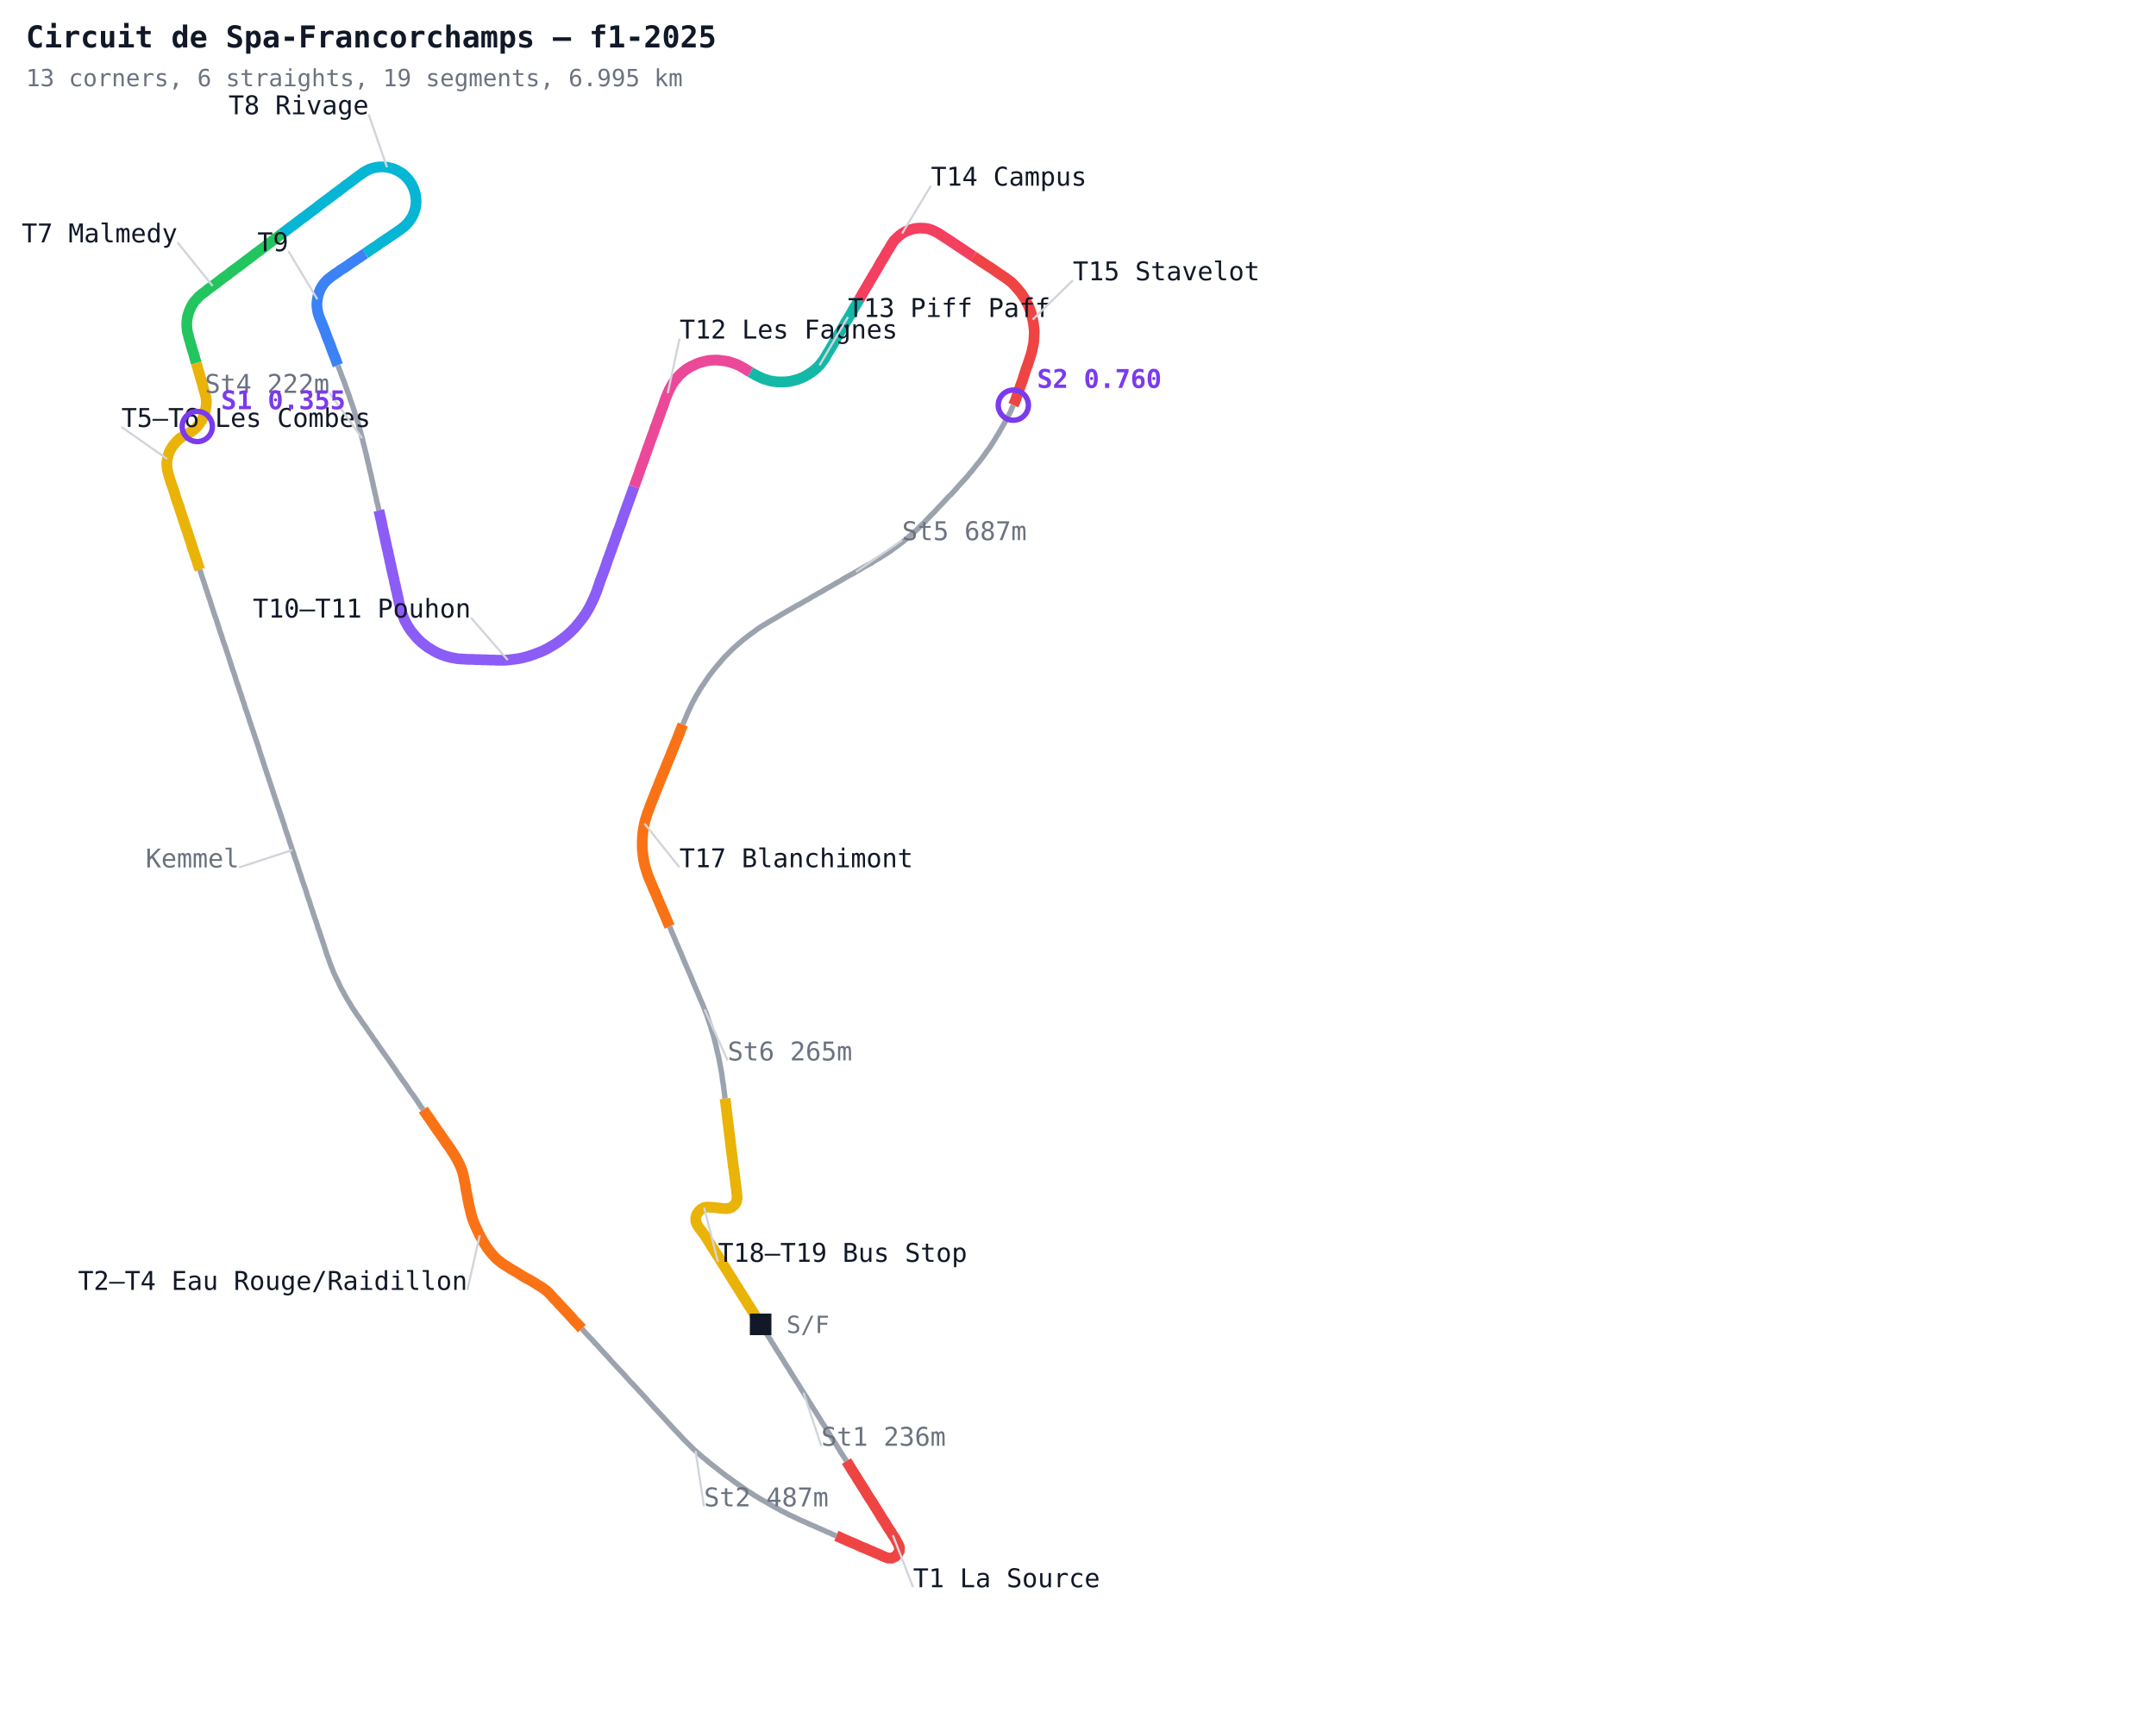
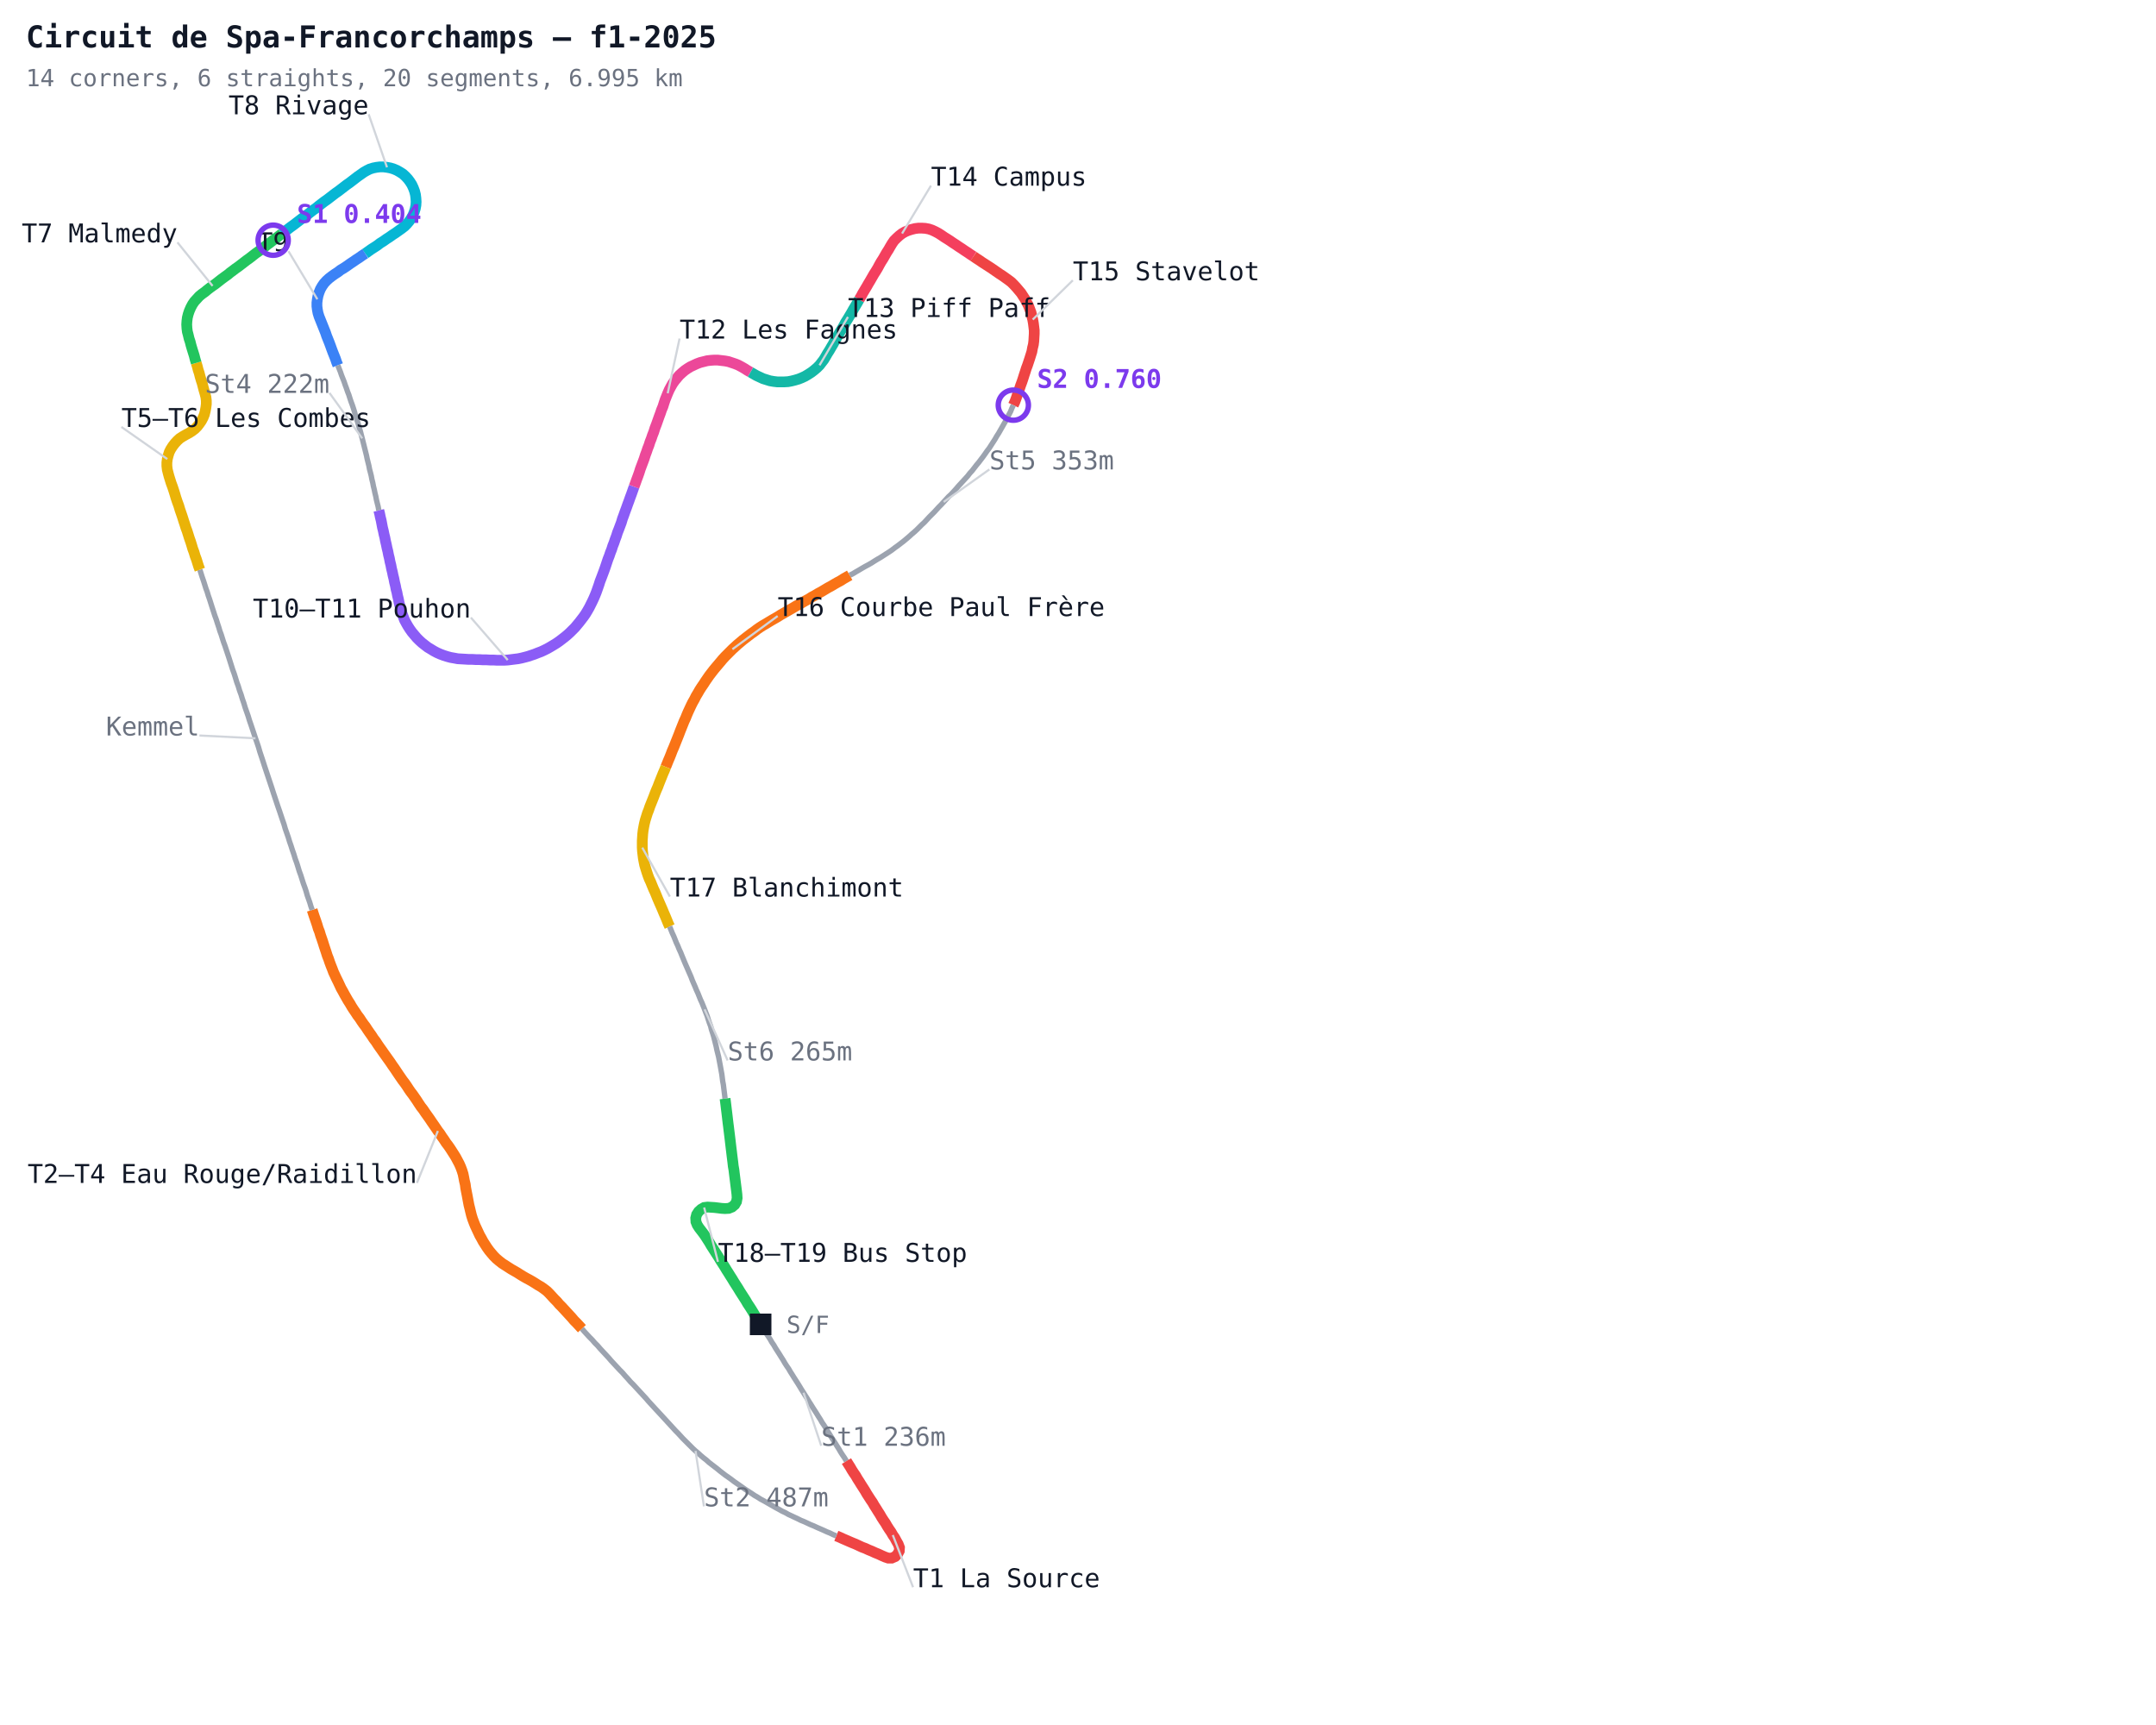
<svg xmlns="http://www.w3.org/2000/svg" width="1000" height="800" viewBox="0 0 1000 800">
  <defs>
    <style>
      .name { font-family: monospace; font-size: 12px; }
      .sector { font-family: monospace; font-size: 12px; fill: #7c3aed; font-weight: bold; }
      .title { font-family: monospace; font-size: 14px; fill: #111827; font-weight: bold; }
      .sub { font-family: monospace; font-size: 11px; fill: #6b7280; }
    </style>
  </defs>
  <rect width="1000" height="800" fill="#ffffff" />
  <polyline fill="none" stroke="#9ca3af" stroke-width="2.5" points="352.8,614.2 353.7,615.6 354.5,616.9 355.4,618.4 356.3,619.7 357.2,621.1 358.0,622.5 358.9,623.8 359.7,625.2 360.6,626.6 361.5,628.0 362.3,629.3 363.2,630.7 364.0,632.1 364.9,633.5 365.8,634.8 366.6,636.2 367.5,637.6 368.3,638.9 369.2,640.3 370.1,641.7 370.9,643.0 371.8,644.5 372.7,645.9 373.5,647.2 374.4,648.6 375.3,650.1 376.2,651.5 377.0,652.8 377.9,654.2 378.8,655.6 379.6,656.9 380.5,658.3 381.3,659.7 382.2,661.0 383.1,662.4 383.9,663.8 384.8,665.2 385.6,666.5 386.5,667.9 387.4,669.3 388.2,670.6 389.1,672.0 389.9,673.4 390.8,674.8 391.7,676.1 392.6,677.6" />
  <polyline fill="none" stroke="#ef4444" stroke-width="5" points="392.6,677.6 393.4,678.9 394.3,680.3 395.1,681.7 396.0,683.1 396.9,684.4 397.7,685.8 398.6,687.2 399.4,688.5 400.3,689.9 401.2,691.3 402.0,692.7 402.9,694.1 403.8,695.5 404.7,696.8 405.5,698.2 406.4,699.6 407.2,700.9 408.1,702.3 408.9,703.7 409.8,705.1 410.7,706.4 411.5,707.8 412.4,709.2 413.3,710.5 414.1,711.9 415.0,713.2 415.8,714.7 416.6,716.1 417.2,717.7 417.1,719.3 416.3,720.8 415.2,721.9 413.6,722.6 412.0,722.6 410.5,722.1 408.9,721.4 407.4,720.7 405.9,720.1 404.4,719.4 402.9,718.8 401.4,718.1 399.8,717.5 398.3,716.8 396.8,716.1 395.3,715.5 393.9,714.9 392.3,714.2 390.9,713.6 389.4,712.9 387.9,712.3" />
  <polyline fill="none" stroke="#9ca3af" stroke-width="2.5" points="387.9,712.3 386.4,711.7 385.0,711.0 383.5,710.4 382.0,709.7 380.4,709.0 379.0,708.4 377.5,707.7 376.0,707.1 374.5,706.4 373.0,705.7 371.5,705.1 370.1,704.4 368.6,703.7 367.1,703.0 365.6,702.3 364.2,701.5 362.7,700.8 361.3,700.0 359.8,699.2 358.4,698.4 357.0,697.6 355.6,696.8 354.2,696.0 352.7,695.2 351.3,694.3 349.9,693.5 348.6,692.6 347.2,691.7 345.8,690.8 344.5,689.9 343.1,688.9 341.8,688.0 340.5,687.1 339.2,686.1 337.8,685.1 336.5,684.2 335.2,683.2 333.9,682.2 332.7,681.2 331.4,680.2 330.1,679.2 328.8,678.2 327.6,677.1 326.3,676.1 325.0,675.0 323.8,673.9 322.6,672.9 321.4,671.8 320.2,670.6 319.0,669.4 317.9,668.3 316.7,667.1 315.6,665.9 314.5,664.7 313.4,663.6 312.3,662.4 311.2,661.2 310.1,660.0 309.0,658.8 307.9,657.6 306.7,656.3 305.5,655.0 304.2,653.6 303.1,652.4 302.0,651.2 300.8,649.9 299.7,648.6 298.5,647.3 297.3,646.0 296.1,644.7 294.9,643.4 293.7,642.1 292.4,640.8 291.2,639.4 289.9,638.0 288.7,636.6 287.4,635.3 286.1,633.9 284.8,632.5 283.5,631.1 282.3,629.7 281.0,628.3 279.7,626.9 278.4,625.5 277.2,624.1 275.9,622.8 274.7,621.4 273.4,620.1 272.2,618.8 271.0,617.5 269.9,616.2" />
-   <polyline fill="none" stroke="#f97316" stroke-width="5" points="269.9,616.2 268.7,614.9 267.5,613.6 266.3,612.4 265.2,611.1 264.1,609.9 263.0,608.7 261.8,607.4 260.6,606.1 259.4,604.9 258.3,603.6 257.1,602.4 256.0,601.2 254.9,600.0 253.7,598.8 252.4,597.8 251.0,596.8 249.6,596.0 248.2,595.1 246.9,594.3 245.5,593.5 244.0,592.7 242.6,591.9 241.3,591.1 239.9,590.2 238.5,589.4 237.1,588.6 235.7,587.7 234.3,586.8 232.9,585.9 231.5,584.8 230.2,583.7 229.0,582.5 227.9,581.2 226.9,580.0 225.9,578.6 225.0,577.2 224.1,575.8 223.3,574.3 222.5,572.9 221.8,571.4 221.1,569.9 220.4,568.4 219.8,566.9 219.2,565.3 218.7,563.7 218.3,562.1 217.9,560.4 217.5,558.8 217.2,557.2 216.9,555.6 216.6,554.0 216.3,552.5 216.0,550.9 215.8,549.3 215.4,547.6 215.1,546.0 214.8,544.5 214.3,542.9 213.7,541.3 213.0,539.7 212.2,538.2 211.4,536.7 210.6,535.4 209.7,534.0 208.8,532.6 207.9,531.3 206.9,530.0 206.0,528.6 205.0,527.2 204.1,525.8 203.1,524.5 202.1,523.0 201.2,521.7 200.3,520.4 199.3,518.9 198.3,517.5 197.3,516.1 196.3,514.6" />
-   <polyline fill="none" stroke="#9ca3af" stroke-width="2.5" points="196.3,514.6 195.2,513.2 194.2,511.7 193.3,510.3 192.4,509.0 191.5,507.7 190.5,506.4 189.6,505.1 188.7,503.7 187.8,502.4 186.8,501.1 185.9,499.8 185.0,498.5 184.0,497.0 183.0,495.5 182.0,494.1 181.0,492.6 180.0,491.2 179.0,489.8 178.0,488.4 177.1,487.1 176.1,485.7 175.2,484.4 174.3,483.0 173.3,481.7 172.4,480.3 171.4,478.9 170.5,477.6 169.6,476.2 168.6,474.9 167.7,473.6 166.8,472.2 165.8,470.9 164.9,469.5 164.0,468.2 163.1,466.8 162.3,465.4 161.4,464.0 160.6,462.6 159.8,461.2 159.0,459.7 158.2,458.3 157.5,456.8 156.8,455.3 156.1,453.9 155.4,452.4 154.7,450.9 154.1,449.3 153.5,447.8 152.9,446.2 152.4,444.7 151.8,443.2 151.3,441.6 150.8,440.1 150.3,438.6 149.8,437.0 149.3,435.5 148.7,433.8 148.2,432.1 147.6,430.6 147.1,428.9 146.5,427.1 145.8,425.1 145.3,423.6 144.8,422.0 144.2,420.3 143.7,418.6 143.1,416.9 142.5,415.2 142.0,413.4 141.4,411.6 140.7,409.7 140.1,407.8 139.5,405.9 138.8,404.0 138.2,402.0 137.6,400.1 136.9,398.2 136.3,396.2 135.6,394.2 135.0,392.3 134.3,390.3 133.7,388.3 133.0,386.3 132.3,384.3 131.7,382.2 131.0,380.2 130.3,378.1 129.6,376.0 128.9,374.0 128.2,371.9 127.5,369.8 126.8,367.7 126.1,365.5 125.4,363.4 124.7,361.3 124.0,359.2 123.3,357.1 122.6,355.0 121.9,352.8 121.2,350.7 120.5,348.6 119.9,346.5 119.2,344.4 118.5,342.4 117.8,340.3 117.1,338.2 116.4,336.1 115.7,334.1 115.1,332.1 114.4,330.1 113.7,328.1 113.1,326.1 112.4,324.1 111.8,322.1 111.1,320.2 110.5,318.2 109.8,316.3 109.2,314.3 108.6,312.4 107.9,310.5 107.3,308.6 106.7,306.7 106.1,304.8 105.5,303.0 104.9,301.2 104.3,299.4 103.7,297.8 103.1,295.9 102.6,294.3 102.0,292.7 101.5,291.0 100.9,289.2 100.3,287.3 99.6,285.4 99.0,283.5 98.4,281.7 97.8,279.8 97.2,277.9 96.6,276.2 96.1,274.5 95.5,272.9 95.0,271.3 94.4,269.4 93.7,267.4 93.2,265.8 92.7,264.2" />
+   <polyline fill="none" stroke="#f97316" stroke-width="5" points="269.9,616.2 268.7,614.9 267.5,613.6 266.3,612.4 265.2,611.1 264.1,609.9 263.0,608.7 261.8,607.4 260.6,606.1 259.4,604.9 258.3,603.6 257.1,602.4 256.0,601.2 254.9,600.0 253.7,598.8 252.4,597.8 251.0,596.8 249.6,596.0 248.2,595.1 246.9,594.3 245.5,593.5 244.0,592.7 242.6,591.9 241.3,591.1 239.9,590.2 238.5,589.4 237.1,588.6 235.7,587.7 234.3,586.8 232.9,585.9 231.5,584.8 230.2,583.7 229.0,582.5 227.9,581.2 226.9,580.0 225.9,578.6 225.0,577.2 224.1,575.8 223.3,574.3 222.5,572.9 221.8,571.4 221.1,569.9 220.4,568.4 219.8,566.9 219.2,565.3 218.7,563.7 218.3,562.1 217.9,560.4 217.5,558.8 217.2,557.2 216.9,555.6 216.6,554.0 216.3,552.5 216.0,550.9 215.8,549.3 215.4,547.6 215.1,546.0 214.8,544.5 214.3,542.9 213.7,541.3 213.0,539.7 212.2,538.2 211.4,536.7 210.6,535.4 209.7,534.0 208.8,532.6 207.9,531.3 206.9,530.0 206.0,528.6 205.0,527.2 204.1,525.8 203.1,524.5 202.1,523.0 201.2,521.7 200.3,520.4 199.3,518.9 198.3,517.5 197.3,516.1 196.3,514.6 195.2,513.2 194.2,511.7 193.3,510.3 192.4,509.0 191.5,507.7 190.5,506.4 189.6,505.1 188.7,503.7 187.8,502.4 186.8,501.1 185.9,499.8 185.0,498.5 184.0,497.0 183.0,495.5 182.0,494.1 181.0,492.6 180.0,491.2 179.0,489.8 178.0,488.4 177.1,487.1 176.1,485.7 175.2,484.4 174.3,483.0 173.3,481.7 172.4,480.3 171.4,478.9 170.5,477.6 169.6,476.2 168.6,474.9 167.7,473.6 166.8,472.2 165.8,470.9 164.9,469.5 164.0,468.2 163.1,466.8 162.3,465.4 161.4,464.0 160.6,462.6 159.8,461.2 159.0,459.7 158.2,458.3 157.5,456.8 156.8,455.3 156.1,453.9 155.4,452.4 154.7,450.9 154.1,449.3 153.5,447.8 152.9,446.2 152.4,444.7 151.8,443.2 151.3,441.6 150.8,440.1 150.3,438.6 149.8,437.0 149.3,435.5 148.7,433.8 148.2,432.1 147.6,430.6 147.1,428.9 146.5,427.1 145.8,425.1 145.3,423.6 144.8,422.0" />
+   <polyline fill="none" stroke="#9ca3af" stroke-width="2.5" points="144.8,422.0 144.2,420.3 143.7,418.6 143.1,416.9 142.5,415.2 142.0,413.4 141.4,411.6 140.7,409.7 140.1,407.8 139.5,405.9 138.8,404.0 138.2,402.0 137.6,400.1 136.9,398.2 136.3,396.2 135.6,394.2 135.0,392.3 134.3,390.3 133.7,388.3 133.0,386.3 132.3,384.3 131.7,382.2 131.0,380.2 130.3,378.1 129.6,376.0 128.9,374.0 128.2,371.9 127.5,369.8 126.8,367.7 126.1,365.5 125.4,363.4 124.7,361.3 124.0,359.2 123.3,357.1 122.6,355.0 121.9,352.8 121.2,350.7 120.5,348.6 119.9,346.5 119.2,344.4 118.5,342.4 117.8,340.3 117.1,338.2 116.4,336.1 115.7,334.1 115.1,332.1 114.4,330.1 113.7,328.1 113.1,326.1 112.4,324.1 111.8,322.1 111.1,320.2 110.5,318.2 109.8,316.3 109.2,314.3 108.6,312.4 107.9,310.5 107.3,308.6 106.7,306.7 106.1,304.8 105.5,303.0 104.9,301.2 104.3,299.4 103.7,297.8 103.1,295.9 102.6,294.3 102.0,292.7 101.5,291.0 100.9,289.2 100.3,287.3 99.6,285.4 99.0,283.5 98.4,281.7 97.8,279.8 97.2,277.9 96.6,276.2 96.1,274.5 95.5,272.9 95.0,271.3 94.4,269.4 93.7,267.4 93.2,265.8 92.7,264.2" />
  <polyline fill="none" stroke="#eab308" stroke-width="5" points="92.7,264.2 92.1,262.6 91.6,261.0 91.1,259.4 90.5,257.8 90.0,256.1 89.4,254.5 88.9,252.8 88.4,251.2 87.8,249.5 87.3,247.9 86.8,246.3 86.2,244.7 85.7,243.1 85.2,241.6 84.7,240.0 84.2,238.5 83.5,236.5 82.9,234.5 82.2,232.6 81.6,230.8 81.1,229.1 80.6,227.5 80.0,225.7 79.4,224.1 78.9,222.5 78.4,220.9 78.0,219.4 77.6,217.8 77.4,216.1 77.4,214.5 77.6,212.9 78.0,211.3 78.5,209.7 79.2,208.3 80.1,206.9 81.1,205.6 82.2,204.4 83.4,203.3 84.8,202.4 86.2,201.6 87.7,200.8 89.1,199.9 90.4,198.9 91.5,197.8 92.5,196.5 93.4,195.2 94.2,193.7 94.8,192.2 95.2,190.6 95.5,189.0 95.7,187.4 95.7,185.8 95.5,184.2 95.1,182.6 94.6,180.9 94.2,179.4 93.8,177.8 93.3,176.3 92.8,174.6 92.4,173.0 91.9,171.5 91.5,169.9 91.0,168.3" />
  <polyline fill="none" stroke="#22c55e" stroke-width="5" points="91.0,168.3 90.5,166.6 90.1,165.0 89.6,163.4 89.1,161.8 88.6,160.1 88.2,158.5 87.7,157.0 87.3,155.3 86.9,153.8 86.7,152.2 86.6,150.5 86.7,148.9 86.9,147.3 87.3,145.7 87.8,144.2 88.5,142.6 89.3,141.1 90.2,139.8 91.3,138.6 92.4,137.4 93.6,136.4 95.0,135.4 96.2,134.4 97.5,133.4 98.6,132.6 99.9,131.7 101.3,130.6 102.7,129.5 104.2,128.4 105.6,127.4 106.8,126.4 107.9,125.6 109.2,124.6 110.5,123.7 111.8,122.7 113.1,121.7 114.4,120.7 115.8,119.7 117.2,118.6 118.6,117.5 119.9,116.6 121.2,115.6 122.6,114.6 123.9,113.5 125.3,112.5 126.7,111.4 128.1,110.4 129.4,109.4 130.7,108.4" />
  <polyline fill="none" stroke="#06b6d4" stroke-width="5" points="130.7,108.4 132.2,107.3 133.5,106.3 134.8,105.3 136.2,104.3 137.5,103.3 138.8,102.3 140.1,101.3 141.4,100.4 142.7,99.4 144.0,98.4 145.3,97.4 146.6,96.5 147.8,95.5 149.1,94.5 150.4,93.5 151.7,92.6 153.0,91.6 154.3,90.6 155.6,89.6 156.9,88.7 158.2,87.7 159.5,86.7 160.8,85.7 162.1,84.8 163.4,83.8 164.7,82.8 166.0,81.8 167.3,80.9 168.7,79.9 170.1,79.1 171.5,78.4 173.1,77.9 174.6,77.6 176.2,77.4 177.9,77.4 179.5,77.6 181.1,77.9 182.7,78.4 184.1,79.0 185.5,79.8 186.9,80.7 188.1,81.8 189.2,83.0 190.1,84.2 191.0,85.6 191.7,87.1 192.3,88.7 192.7,90.3 192.9,91.9 193.0,93.6 192.9,95.2 192.6,96.8 192.1,98.4 191.5,99.9 190.7,101.3 189.8,102.6 188.7,103.9 187.6,105.0 186.3,106.0 184.9,107.0 183.5,108.0 182.1,108.9 180.7,109.9 179.3,110.8 177.9,111.8 176.3,112.8 175.0,113.8 173.6,114.7 172.2,115.6 170.8,116.6 169.4,117.6" />
  <polyline fill="none" stroke="#3b82f6" stroke-width="5" points="169.4,117.6 168.0,118.5 166.6,119.5 165.2,120.4 163.9,121.3 162.4,122.3 161.0,123.3 159.5,124.3 158.0,125.2 156.7,126.2 155.3,127.1 153.9,128.1 152.6,129.1 151.4,130.2 150.3,131.4 149.4,132.7 148.6,134.1 148.0,135.6 147.5,137.2 147.2,138.8 147.0,140.4 147.0,142.0 147.2,143.6 147.5,145.2 148.0,146.8 148.6,148.3 149.2,149.8 149.8,151.3 150.4,152.8 151.0,154.3 151.5,155.8 152.1,157.3 152.7,158.8 153.3,160.4 153.8,161.8 154.4,163.4 155.0,164.9 155.6,166.4 156.1,167.9 156.7,169.4" />
  <polyline fill="none" stroke="#9ca3af" stroke-width="2.5" points="156.7,169.4 157.3,171.0 157.9,172.5 158.4,174.0 159.0,175.5 159.6,177.0 160.1,178.5 160.7,180.1 161.2,181.6 161.8,183.1 162.3,184.7 162.8,186.2 163.4,187.8 163.9,189.3 164.4,190.9 164.8,192.4 165.3,194.0 165.8,195.5 166.3,197.1 166.7,198.6 167.2,200.2 167.6,201.8 168.0,203.3 168.4,204.9 168.8,206.5 169.2,208.1 169.6,209.7 170.0,211.3 170.3,212.8 170.7,214.4 171.1,216.0 171.4,217.6 171.8,219.1 172.2,220.7 172.5,222.3 172.9,223.9 173.2,225.5 173.6,227.1 173.9,228.6 174.3,230.2 174.6,231.8 175.0,233.4 175.4,235.0 175.7,236.7" />
  <polyline fill="none" stroke="#8b5cf6" stroke-width="5" points="175.7,236.7 176.1,238.3 176.4,239.8 176.8,241.4 177.1,243.0 177.4,244.6 177.8,246.2 178.1,247.7 178.5,249.3 178.8,250.9 179.2,252.6 179.5,254.1 179.9,255.7 180.2,257.3 180.6,258.9 180.9,260.5 181.3,262.1 181.6,263.7 182.0,265.3 182.3,266.8 182.7,268.4 183.0,270.0 183.4,271.6 183.7,273.2 184.1,274.7 184.4,276.3 184.8,277.9 185.1,279.5 185.5,281.0 185.9,282.7 186.4,284.3 187.0,285.9 187.6,287.5 188.4,289.0 189.2,290.4 190.1,291.8 191.1,293.2 192.2,294.5 193.3,295.8 194.5,297.0 195.7,298.1 197.1,299.2 198.4,300.2 199.9,301.1 201.2,301.9 202.7,302.7 204.3,303.4 205.9,304.0 207.5,304.5 209.0,304.9 210.7,305.2 212.3,305.5 214.0,305.6 215.7,305.7 217.3,305.8 219.0,305.8 220.7,305.9 222.3,305.9 223.9,306.0 225.5,306.0 227.2,306.1 228.9,306.1 230.5,306.2 232.2,306.2 233.8,306.2 235.5,306.1 237.1,305.9 238.7,305.7 240.3,305.5 241.8,305.2 243.4,304.8 244.9,304.4 246.4,303.9 247.9,303.4 249.4,302.8 251.0,302.2 252.5,301.5 253.9,300.8 255.3,300.0 256.8,299.1 258.1,298.3 259.4,297.4 260.7,296.4 262.0,295.4 263.2,294.4 264.4,293.3 265.6,292.1 266.7,291.0 267.7,289.8 268.7,288.6 269.7,287.3 270.7,286.0 271.6,284.7 272.5,283.2 273.3,281.8 274.0,280.4 274.7,279.0 275.4,277.5 276.0,276.1 276.6,274.6 277.2,272.9 277.8,271.2 278.3,269.6 279.0,267.8 279.6,266.2 280.2,264.6 280.8,262.9 281.4,261.1 282.0,259.3 282.6,257.8 283.1,256.3 283.7,254.8 284.2,253.2 284.8,251.7 285.3,250.2 285.9,248.6 286.4,247.0 287.0,245.5 287.6,243.9 288.2,242.3 288.7,240.6 289.3,239.0 289.9,237.3 290.5,235.7 291.1,234.0 291.7,232.4 292.3,230.7 292.9,229.1 293.5,227.4 294.1,225.7" />
  <polyline fill="none" stroke="#ec4899" stroke-width="5" points="294.1,225.7 294.7,224.1 295.3,222.4 295.9,220.8 296.5,219.1 297.0,217.5 297.6,215.9 298.2,214.3 298.8,212.7 299.3,211.1 299.9,209.5 300.4,208.0 301.0,206.5 301.5,204.9 302.1,203.4 302.6,201.9 303.2,200.4 303.8,198.5 304.5,196.7 305.1,195.0 305.7,193.3 306.3,191.7 306.8,190.2 307.5,188.5 308.0,186.9 308.5,185.4 309.1,183.9 309.7,182.4 310.4,180.8 311.2,179.3 312.0,177.9 313.0,176.5 314.0,175.3 315.0,174.1 316.3,172.9 317.6,171.8 318.9,170.9 320.2,170.1 321.7,169.4 323.2,168.7 324.8,168.1 326.4,167.7 328.0,167.3 329.7,167.1 331.3,167.0 332.9,167.0 334.6,167.2 336.3,167.4 337.9,167.7 339.4,168.2 340.9,168.7 342.4,169.3 343.9,170.1 345.3,170.9 346.7,171.8 348.1,172.6" />
  <polyline fill="none" stroke="#14b8a6" stroke-width="5" points="348.1,172.6 349.5,173.4 350.9,174.2 352.4,174.9 353.9,175.6 355.5,176.1 357.1,176.6 358.8,176.9 360.5,177.1 362.2,177.1 363.8,177.1 365.5,177.0 367.1,176.7 368.7,176.3 370.4,175.8 371.9,175.2 373.4,174.5 374.9,173.6 376.3,172.7 377.6,171.7 378.9,170.6 380.1,169.4 381.1,168.1 382.1,166.8 383.0,165.3 383.8,163.9 384.7,162.5 385.5,161.1 386.4,159.6 387.2,158.1 388.1,156.6 388.9,155.2 389.7,153.8 390.6,152.4 391.4,151.0 392.2,149.5 393.1,148.1 394.0,146.6 394.9,145.1 395.8,143.5 396.7,142.0 397.6,140.5 398.5,138.9" />
  <polyline fill="none" stroke="#f43f5e" stroke-width="5" points="398.5,138.9 399.4,137.4 400.2,135.9 401.1,134.4 402.0,132.9 402.8,131.5 403.7,130.0 404.5,128.6 405.3,127.2 406.2,125.8 407.1,124.3 407.9,122.8 408.7,121.4 409.6,120.0 410.4,118.6 411.2,117.2 412.1,115.8 412.9,114.4 413.8,112.9 414.7,111.6 415.9,110.4 417.1,109.3 418.4,108.3 419.8,107.5 421.2,106.9 422.8,106.4 424.4,106.0 426.0,105.8 427.6,105.8 429.2,105.9 430.8,106.2 432.3,106.7 433.8,107.4 435.3,108.2 436.7,109.1 438.0,110.0 439.3,110.8 440.7,111.7 442.0,112.6 443.4,113.5 444.7,114.4 446.1,115.3 447.4,116.2 448.8,117.1 450.1,118.0 451.5,118.9" />
  <polyline fill="none" stroke="#ef4444" stroke-width="5" points="451.5,118.9 452.8,119.8 454.2,120.7 455.5,121.6 456.9,122.5 458.3,123.4 459.7,124.3 461.0,125.2 462.3,126.1 463.6,127.0 465.0,127.9 466.4,128.9 467.8,129.9 469.1,130.9 470.2,132.0 471.4,133.3 472.5,134.6 473.6,135.9 474.5,137.3 475.4,138.7 476.2,140.2 477.0,141.7 477.6,143.3 478.2,144.9 478.6,146.6 479.0,148.2 479.3,149.9 479.5,151.5 479.7,153.2 479.7,154.8 479.6,156.5 479.5,158.2 479.3,159.8 478.9,161.4 478.6,163.1 478.1,164.7 477.6,166.3 477.1,167.8 476.6,169.3 476.0,170.9 475.5,172.5 475.0,174.0 474.5,175.6 474.0,177.1 473.4,178.7 472.9,180.2 472.4,181.8 471.8,183.3 471.3,184.8 470.7,186.4 470.0,187.9" />
-   <polyline fill="none" stroke="#9ca3af" stroke-width="2.5" points="470.0,187.9 469.3,189.4 468.7,190.9 467.9,192.4 467.2,193.8 466.4,195.3 465.6,196.7 464.8,198.1 464.0,199.5 463.2,200.9 462.3,202.3 461.5,203.7 460.6,205.1 459.7,206.5 458.8,207.9 457.8,209.2 456.9,210.5 455.9,211.9 454.9,213.2 454.0,214.4 452.9,215.7 451.9,217.0 450.9,218.3 449.8,219.5 448.8,220.8 447.7,222.0 446.6,223.2 445.5,224.4 444.4,225.6 443.3,226.9 442.2,228.1 441.1,229.3 439.9,230.4 438.8,231.6 437.7,232.8 436.6,234.0 435.5,235.1 434.4,236.3 433.3,237.5 432.1,238.7 431.0,239.8 429.9,241.0 428.8,242.2 427.6,243.3 426.4,244.5 425.3,245.6 424.1,246.7 422.8,247.8 421.6,248.9 420.3,250.0 419.1,251.0 417.8,252.0 416.5,253.0 415.1,254.0 413.8,255.0 412.5,255.9 411.1,256.8 409.7,257.7 408.3,258.6 406.9,259.4 405.6,260.2 404.2,261.1 402.8,261.9 401.3,262.7 399.9,263.5 398.4,264.4 397.0,265.2 395.5,266.1 394.1,266.8 392.7,267.6 391.3,268.4 389.9,269.3 388.4,270.1 387.0,270.9 385.5,271.8 384.0,272.6 382.5,273.5 381.0,274.4 379.5,275.2 378.0,276.1 376.5,276.9 375.1,277.8 373.6,278.6 372.2,279.4 370.9,280.2 369.3,281.0 367.8,281.9 366.4,282.7 365.0,283.5 363.6,284.3 362.2,285.1 360.8,286.0 359.4,286.8 358.0,287.6 356.5,288.5 355.2,289.3 353.8,290.1 352.4,291.0 351.1,291.9 349.8,292.9 348.5,293.8 347.2,294.8 345.9,295.8 344.6,296.8 343.3,297.9 342.1,298.9 340.9,300.0 339.7,301.1 338.6,302.2 337.4,303.4 336.3,304.5 335.2,305.7 334.2,306.9 333.1,308.2 332.0,309.5 331.0,310.7 330.0,312.0 329.0,313.3 328.1,314.6 327.2,315.9 326.3,317.3 325.4,318.6 324.5,320.0 323.7,321.4 322.8,322.9 322.1,324.3 321.3,325.7 320.6,327.1 319.9,328.6 319.2,330.1 318.6,331.5 318.0,333.0 317.3,334.5 316.7,336.0" />
-   <polyline fill="none" stroke="#f97316" stroke-width="5" points="316.7,336.0 316.1,337.5 315.5,339.0 314.9,340.6 314.3,342.1 313.7,343.6 313.1,345.1 312.5,346.6 311.8,348.2 311.2,349.8 310.6,351.3 310.0,352.7 309.4,354.2 308.8,355.7 308.2,357.2 307.5,358.8 306.9,360.3 306.3,361.8 305.7,363.3 305.1,364.9 304.4,366.5 303.8,368.0 303.2,369.6 302.6,371.1 302.0,372.6 301.4,374.1 300.9,375.6 300.3,377.1 299.8,378.7 299.3,380.3 298.9,381.9 298.6,383.4 298.3,385.1 298.1,386.8 298.0,388.4 297.9,389.9 297.9,391.5 297.9,393.1 298.0,394.7 298.2,396.4 298.4,398.0 298.7,399.6 299.0,401.1 299.5,402.8 300.0,404.4 300.5,405.9 301.1,407.5 301.8,409.0 302.4,410.5 303.1,412.2 303.8,413.7 304.5,415.4 305.1,416.9 305.8,418.5 306.5,420.1 307.2,421.7 307.9,423.4 308.6,425.0 309.3,426.7 309.9,428.2 310.6,429.7" />
+   <polyline fill="none" stroke="#9ca3af" stroke-width="2.5" points="470.0,187.9 469.3,189.4 468.7,190.9 467.9,192.4 467.2,193.8 466.4,195.3 465.6,196.7 464.8,198.1 464.0,199.5 463.2,200.9 462.3,202.3 461.5,203.7 460.6,205.1 459.7,206.5 458.8,207.9 457.8,209.2 456.9,210.5 455.9,211.9 454.9,213.2 454.0,214.4 452.9,215.7 451.9,217.0 450.9,218.3 449.8,219.5 448.8,220.8 447.7,222.0 446.6,223.2 445.5,224.4 444.4,225.6 443.3,226.9 442.2,228.1 441.1,229.3 439.9,230.4 438.8,231.6 437.7,232.8 436.6,234.0 435.5,235.1 434.4,236.3 433.3,237.5 432.1,238.7 431.0,239.8 429.9,241.0 428.8,242.2 427.6,243.3 426.4,244.5 425.3,245.6 424.1,246.7 422.8,247.8 421.6,248.9 420.3,250.0 419.1,251.0 417.8,252.0 416.5,253.0 415.1,254.0 413.8,255.0 412.5,255.9 411.1,256.8 409.7,257.7 408.3,258.6 406.9,259.4 405.6,260.2 404.2,261.1 402.8,261.9 401.3,262.7 399.9,263.5 398.4,264.4 397.0,265.2 395.5,266.1 394.1,266.8" />
+   <polyline fill="none" stroke="#f97316" stroke-width="5" points="394.1,266.8 392.7,267.6 391.3,268.4 389.9,269.3 388.4,270.1 387.0,270.9 385.5,271.8 384.0,272.6 382.5,273.5 381.0,274.4 379.5,275.2 378.0,276.1 376.5,276.9 375.1,277.8 373.6,278.6 372.2,279.4 370.9,280.2 369.3,281.0 367.8,281.9 366.4,282.7 365.0,283.5 363.6,284.3 362.2,285.1 360.8,286.0 359.4,286.8 358.0,287.6 356.5,288.5 355.2,289.3 353.8,290.1 352.4,291.0 351.1,291.9 349.8,292.9 348.5,293.8 347.2,294.8 345.9,295.8 344.6,296.8 343.3,297.9 342.1,298.9 340.9,300.0 339.7,301.1 338.6,302.2 337.4,303.4 336.3,304.5 335.2,305.7 334.2,306.9 333.1,308.2 332.0,309.5 331.0,310.7 330.0,312.0 329.0,313.3 328.1,314.6 327.2,315.9 326.3,317.3 325.4,318.6 324.5,320.0 323.7,321.4 322.8,322.9 322.1,324.3 321.3,325.7 320.6,327.1 319.9,328.6 319.2,330.1 318.6,331.5 318.0,333.0 317.3,334.5 316.7,336.0 316.1,337.5 315.5,339.0 314.9,340.6 314.3,342.1 313.7,343.6 313.1,345.1 312.5,346.6 311.8,348.2 311.2,349.8 310.6,351.3 310.0,352.7 309.4,354.2 308.8,355.7" />
+   <polyline fill="none" stroke="#eab308" stroke-width="5" points="308.8,355.7 308.2,357.2 307.5,358.8 306.9,360.3 306.3,361.8 305.7,363.3 305.1,364.9 304.4,366.5 303.8,368.0 303.2,369.6 302.6,371.1 302.0,372.6 301.4,374.1 300.9,375.6 300.3,377.1 299.8,378.7 299.3,380.3 298.9,381.9 298.6,383.4 298.3,385.1 298.1,386.8 298.0,388.4 297.9,389.9 297.9,391.5 297.9,393.1 298.0,394.7 298.2,396.4 298.4,398.0 298.7,399.6 299.0,401.1 299.5,402.8 300.0,404.4 300.5,405.9 301.1,407.5 301.8,409.0 302.4,410.5 303.1,412.2 303.8,413.7 304.5,415.4 305.1,416.9 305.8,418.5 306.5,420.1 307.2,421.7 307.9,423.4 308.6,425.0 309.3,426.7 309.9,428.2 310.6,429.7" />
  <polyline fill="none" stroke="#9ca3af" stroke-width="2.5" points="310.6,429.7 311.2,431.2 311.8,432.7 312.5,434.2 313.1,435.7 313.7,437.2 314.4,438.7 315.0,440.2 315.7,441.7 316.3,443.2 317.0,444.9 317.7,446.6 318.4,448.2 319.1,449.8 319.8,451.4 320.5,453.0 321.1,454.6 321.7,456.0 322.4,457.6 323.0,459.1 323.7,460.6 324.3,462.1 324.9,463.6 325.6,465.1 326.2,466.6 326.8,468.1 327.4,469.7 328.0,471.2 328.5,472.8 329.0,474.3 329.6,475.9 330.0,477.5 330.5,479.0 331.0,480.6 331.4,482.2 331.8,483.8 332.2,485.4 332.5,486.9 332.9,488.5 333.3,490.1 333.6,491.7 333.9,493.3 334.2,494.9 334.5,496.6 334.8,498.2 335.0,499.8 335.2,501.4 335.5,503.0 335.7,504.6 335.9,506.2 336.1,507.8 336.3,509.5" />
-   <polyline fill="none" stroke="#eab308" stroke-width="5" points="336.3,509.5 336.5,511.0 336.7,512.6 336.9,514.3 337.1,515.9 337.3,517.6 337.5,519.3 337.7,521.0 337.9,522.5 338.1,524.2 338.3,525.8 338.5,527.4 338.7,529.1 338.9,530.8 339.1,532.5 339.3,534.1 339.5,535.8 339.7,537.4 339.9,539.0 340.1,540.8 340.4,542.5 340.6,544.2 340.8,545.8 341.0,547.4 341.2,549.0 341.4,550.6 341.6,552.2 341.8,553.9 341.9,555.6 341.6,557.3 340.8,558.7 339.5,559.8 338.0,560.4 336.3,560.5 334.7,560.4 333.1,560.2 331.4,560.0 329.8,559.9 328.2,559.8 326.6,560.0 325.2,560.8 324.0,561.9 323.1,563.3 322.7,564.9 322.8,566.6 323.4,568.1 324.3,569.5 325.3,570.8 326.3,572.1 327.2,573.4 328.1,574.8 329.0,576.2 329.8,577.6 330.7,579.0 331.6,580.4 332.5,581.8 333.4,583.2 334.3,584.7 335.2,586.1 336.1,587.5 337.0,589.0 337.9,590.4 338.7,591.7 339.6,593.1 340.5,594.6 341.4,596.0 342.3,597.4 343.2,598.9 344.1,600.3 345.0,601.7 345.9,603.1 346.7,604.5 347.7,606.0 348.6,607.4 349.5,608.9 350.3,610.2 351.2,611.6 352.0,613.0" />
+   <polyline fill="none" stroke="#22c55e" stroke-width="5" points="336.3,509.5 336.5,511.0 336.7,512.6 336.9,514.3 337.1,515.9 337.3,517.6 337.5,519.3 337.7,521.0 337.9,522.5 338.1,524.2 338.3,525.8 338.5,527.4 338.7,529.1 338.9,530.8 339.1,532.5 339.3,534.1 339.5,535.8 339.7,537.4 339.9,539.0 340.1,540.8 340.4,542.5 340.6,544.2 340.8,545.8 341.0,547.4 341.2,549.0 341.4,550.6 341.6,552.2 341.8,553.9 341.9,555.6 341.6,557.3 340.8,558.7 339.5,559.8 338.0,560.4 336.3,560.5 334.7,560.4 333.1,560.2 331.4,560.0 329.8,559.9 328.2,559.8 326.6,560.0 325.2,560.8 324.0,561.9 323.1,563.3 322.7,564.9 322.8,566.6 323.4,568.1 324.3,569.5 325.3,570.8 326.3,572.1 327.2,573.4 328.1,574.8 329.0,576.2 329.8,577.6 330.7,579.0 331.6,580.4 332.5,581.8 333.4,583.2 334.3,584.7 335.2,586.1 336.1,587.5 337.0,589.0 337.9,590.4 338.7,591.7 339.6,593.1 340.5,594.6 341.4,596.0 342.3,597.4 343.2,598.9 344.1,600.3 345.0,601.7 345.9,603.1 346.7,604.5 347.7,606.0 348.6,607.4 349.5,608.9 350.3,610.2 351.2,611.6 352.0,613.0" />
  <line x1="372.7" y1="645.9" x2="380.9" y2="670.5" stroke="#d1d5db" stroke-width="1" />
  <text x="380.9" y="670.5" text-anchor="start" class="name" fill="#6b7280">St1 236m</text>
  <line x1="414.1" y1="711.9" x2="423.5" y2="736.1" stroke="#d1d5db" stroke-width="1" />
  <text x="423.5" y="736.1" text-anchor="start" class="name" fill="#111827">T1 La Source</text>
  <line x1="322.6" y1="672.9" x2="326.5" y2="698.6" stroke="#d1d5db" stroke-width="1" />
  <text x="326.5" y="698.6" text-anchor="start" class="name" fill="#6b7280">St2 487m</text>
-   <line x1="222.5" y1="572.9" x2="216.8" y2="598.2" stroke="#d1d5db" stroke-width="1" />
-   <text x="216.8" y="598.2" text-anchor="end" class="name" fill="#111827">T2–T4 Eau Rouge/Raidillon</text>
-   <line x1="135.6" y1="394.2" x2="110.9" y2="402.3" stroke="#d1d5db" stroke-width="1" />
-   <text x="110.9" y="402.3" text-anchor="end" class="name" fill="#6b7280">Kemmel</text>
+   <line x1="203.1" y1="524.5" x2="193.4" y2="548.6" stroke="#d1d5db" stroke-width="1" />
+   <text x="193.4" y="548.6" text-anchor="end" class="name" fill="#111827">T2–T4 Eau Rouge/Raidillon</text>
+   <line x1="118.5" y1="342.4" x2="92.5" y2="341.1" stroke="#d1d5db" stroke-width="1" />
+   <text x="92.5" y="341.1" text-anchor="end" class="name" fill="#6b7280">Kemmel</text>
  <line x1="77.6" y1="212.9" x2="56.3" y2="198.0" stroke="#d1d5db" stroke-width="1" />
  <text x="56.3" y="198.0" text-anchor="start" class="name" fill="#111827">T5–T6 Les Combes</text>
  <line x1="98.6" y1="132.6" x2="82.3" y2="112.4" stroke="#d1d5db" stroke-width="1" />
  <text x="82.3" y="112.4" text-anchor="end" class="name" fill="#111827">T7 Malmedy</text>
  <line x1="179.5" y1="77.6" x2="171.0" y2="53.0" stroke="#d1d5db" stroke-width="1" />
  <text x="171.0" y="53.0" text-anchor="end" class="name" fill="#111827">T8 Rivage</text>
  <line x1="147.2" y1="138.8" x2="133.8" y2="116.5" stroke="#d1d5db" stroke-width="1" />
  <text x="133.8" y="116.5" text-anchor="end" class="name" fill="#111827">T9</text>
  <line x1="168.0" y1="203.3" x2="152.8" y2="182.2" stroke="#d1d5db" stroke-width="1" />
  <text x="152.8" y="182.2" text-anchor="end" class="name" fill="#6b7280">St4 222m</text>
  <line x1="235.5" y1="306.1" x2="218.4" y2="286.4" stroke="#d1d5db" stroke-width="1" />
  <text x="218.4" y="286.4" text-anchor="end" class="name" fill="#111827">T10–T11 Pouhon</text>
  <line x1="309.7" y1="182.4" x2="315.2" y2="157.0" stroke="#d1d5db" stroke-width="1" />
  <text x="315.2" y="157.0" text-anchor="start" class="name" fill="#111827">T12 Les Fagnes</text>
  <line x1="380.1" y1="169.4" x2="393.3" y2="147.0" stroke="#d1d5db" stroke-width="1" />
  <text x="393.3" y="147.0" text-anchor="start" class="name" fill="#111827">T13 Piff Paff</text>
  <line x1="418.4" y1="108.3" x2="431.8" y2="86.1" stroke="#d1d5db" stroke-width="1" />
  <text x="431.8" y="86.1" text-anchor="start" class="name" fill="#111827">T14 Campus</text>
  <line x1="479.0" y1="148.2" x2="497.6" y2="130.0" stroke="#d1d5db" stroke-width="1" />
  <text x="497.6" y="130.0" text-anchor="start" class="name" fill="#111827">T15 Stavelot</text>
-   <line x1="397.0" y1="265.2" x2="418.4" y2="250.5" stroke="#d1d5db" stroke-width="1" />
-   <text x="418.4" y="250.5" text-anchor="start" class="name" fill="#6b7280">St5 687m</text>
-   <line x1="298.9" y1="381.9" x2="315.1" y2="402.2" stroke="#d1d5db" stroke-width="1" />
-   <text x="315.1" y="402.2" text-anchor="start" class="name" fill="#111827">T17 Blanchimont</text>
+   <line x1="437.7" y1="232.8" x2="458.9" y2="217.7" stroke="#d1d5db" stroke-width="1" />
+   <text x="458.9" y="217.7" text-anchor="start" class="name" fill="#6b7280">St5 353m</text>
+   <line x1="339.7" y1="301.1" x2="360.7" y2="285.7" stroke="#d1d5db" stroke-width="1" />
+   <text x="360.7" y="285.7" text-anchor="start" class="name" fill="#111827">T16 Courbe Paul Frère</text>
+   <line x1="297.9" y1="393.1" x2="310.7" y2="415.8" stroke="#d1d5db" stroke-width="1" />
+   <text x="310.7" y="415.8" text-anchor="start" class="name" fill="#111827">T17 Blanchimont</text>
  <line x1="326.8" y1="468.1" x2="337.5" y2="491.8" stroke="#d1d5db" stroke-width="1" />
  <text x="337.5" y="491.8" text-anchor="start" class="name" fill="#6b7280">St6 265m</text>
  <line x1="326.6" y1="560.0" x2="333.0" y2="585.2" stroke="#d1d5db" stroke-width="1" />
  <text x="333.0" y="585.2" text-anchor="start" class="name" fill="#111827">T18–T19 Bus Stop</text>
-   <circle cx="91.5" cy="197.8" r="7" fill="none" stroke="#7c3aed" stroke-width="2.5" />
-   <text x="102.5" y="189.8" class="sector">S1 0.355</text>
+   <circle cx="126.7" cy="111.4" r="7" fill="none" stroke="#7c3aed" stroke-width="2.5" />
+   <text x="137.7" y="103.4" class="sector">S1 0.404</text>
  <circle cx="470.0" cy="187.9" r="7" fill="none" stroke="#7c3aed" stroke-width="2.5" />
  <text x="481.0" y="179.9" class="sector">S2 0.760</text>
  <rect x="347.8" y="609.2" width="10" height="10" fill="#111827" />
  <text x="364.8" y="618.2" class="sub">S/F</text>
  <text class="title" x="12" y="22">Circuit de Spa-Francorchamps — f1-2025</text>
-   <text class="sub" x="12" y="40">13 corners, 6 straights, 19 segments, 6.995 km</text>
+   <text class="sub" x="12" y="40">14 corners, 6 straights, 20 segments, 6.995 km</text>
</svg>
